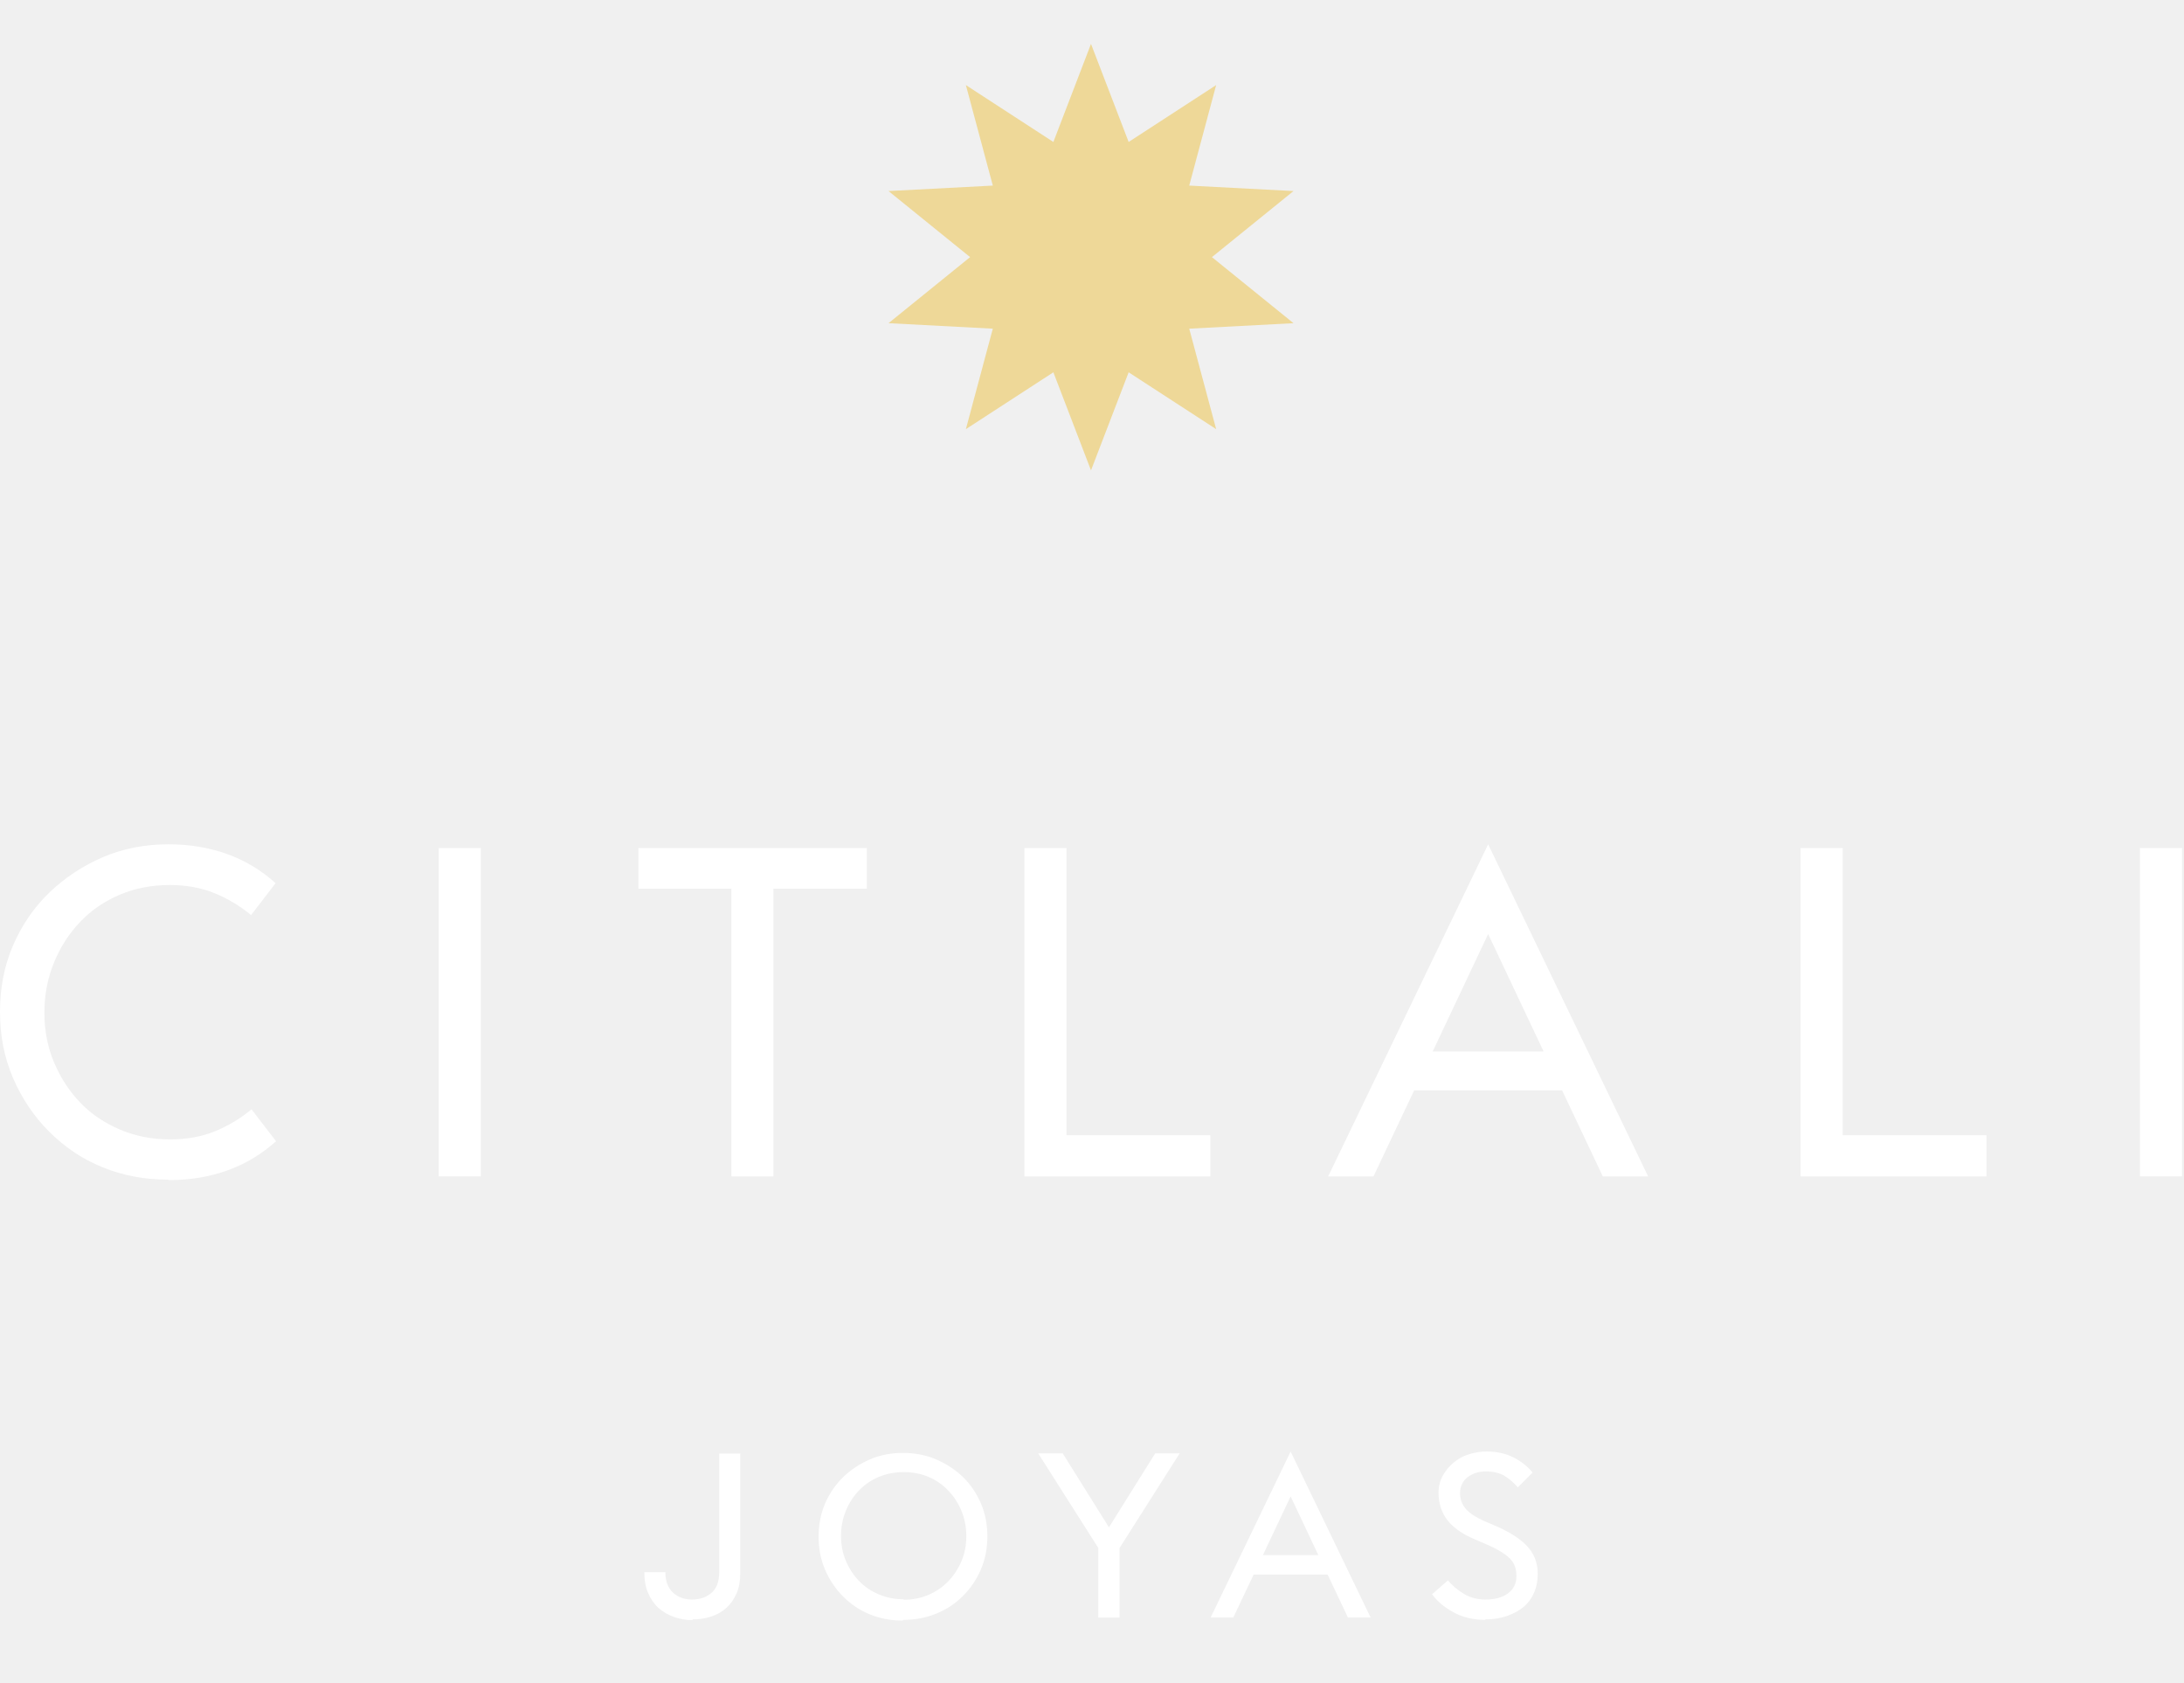
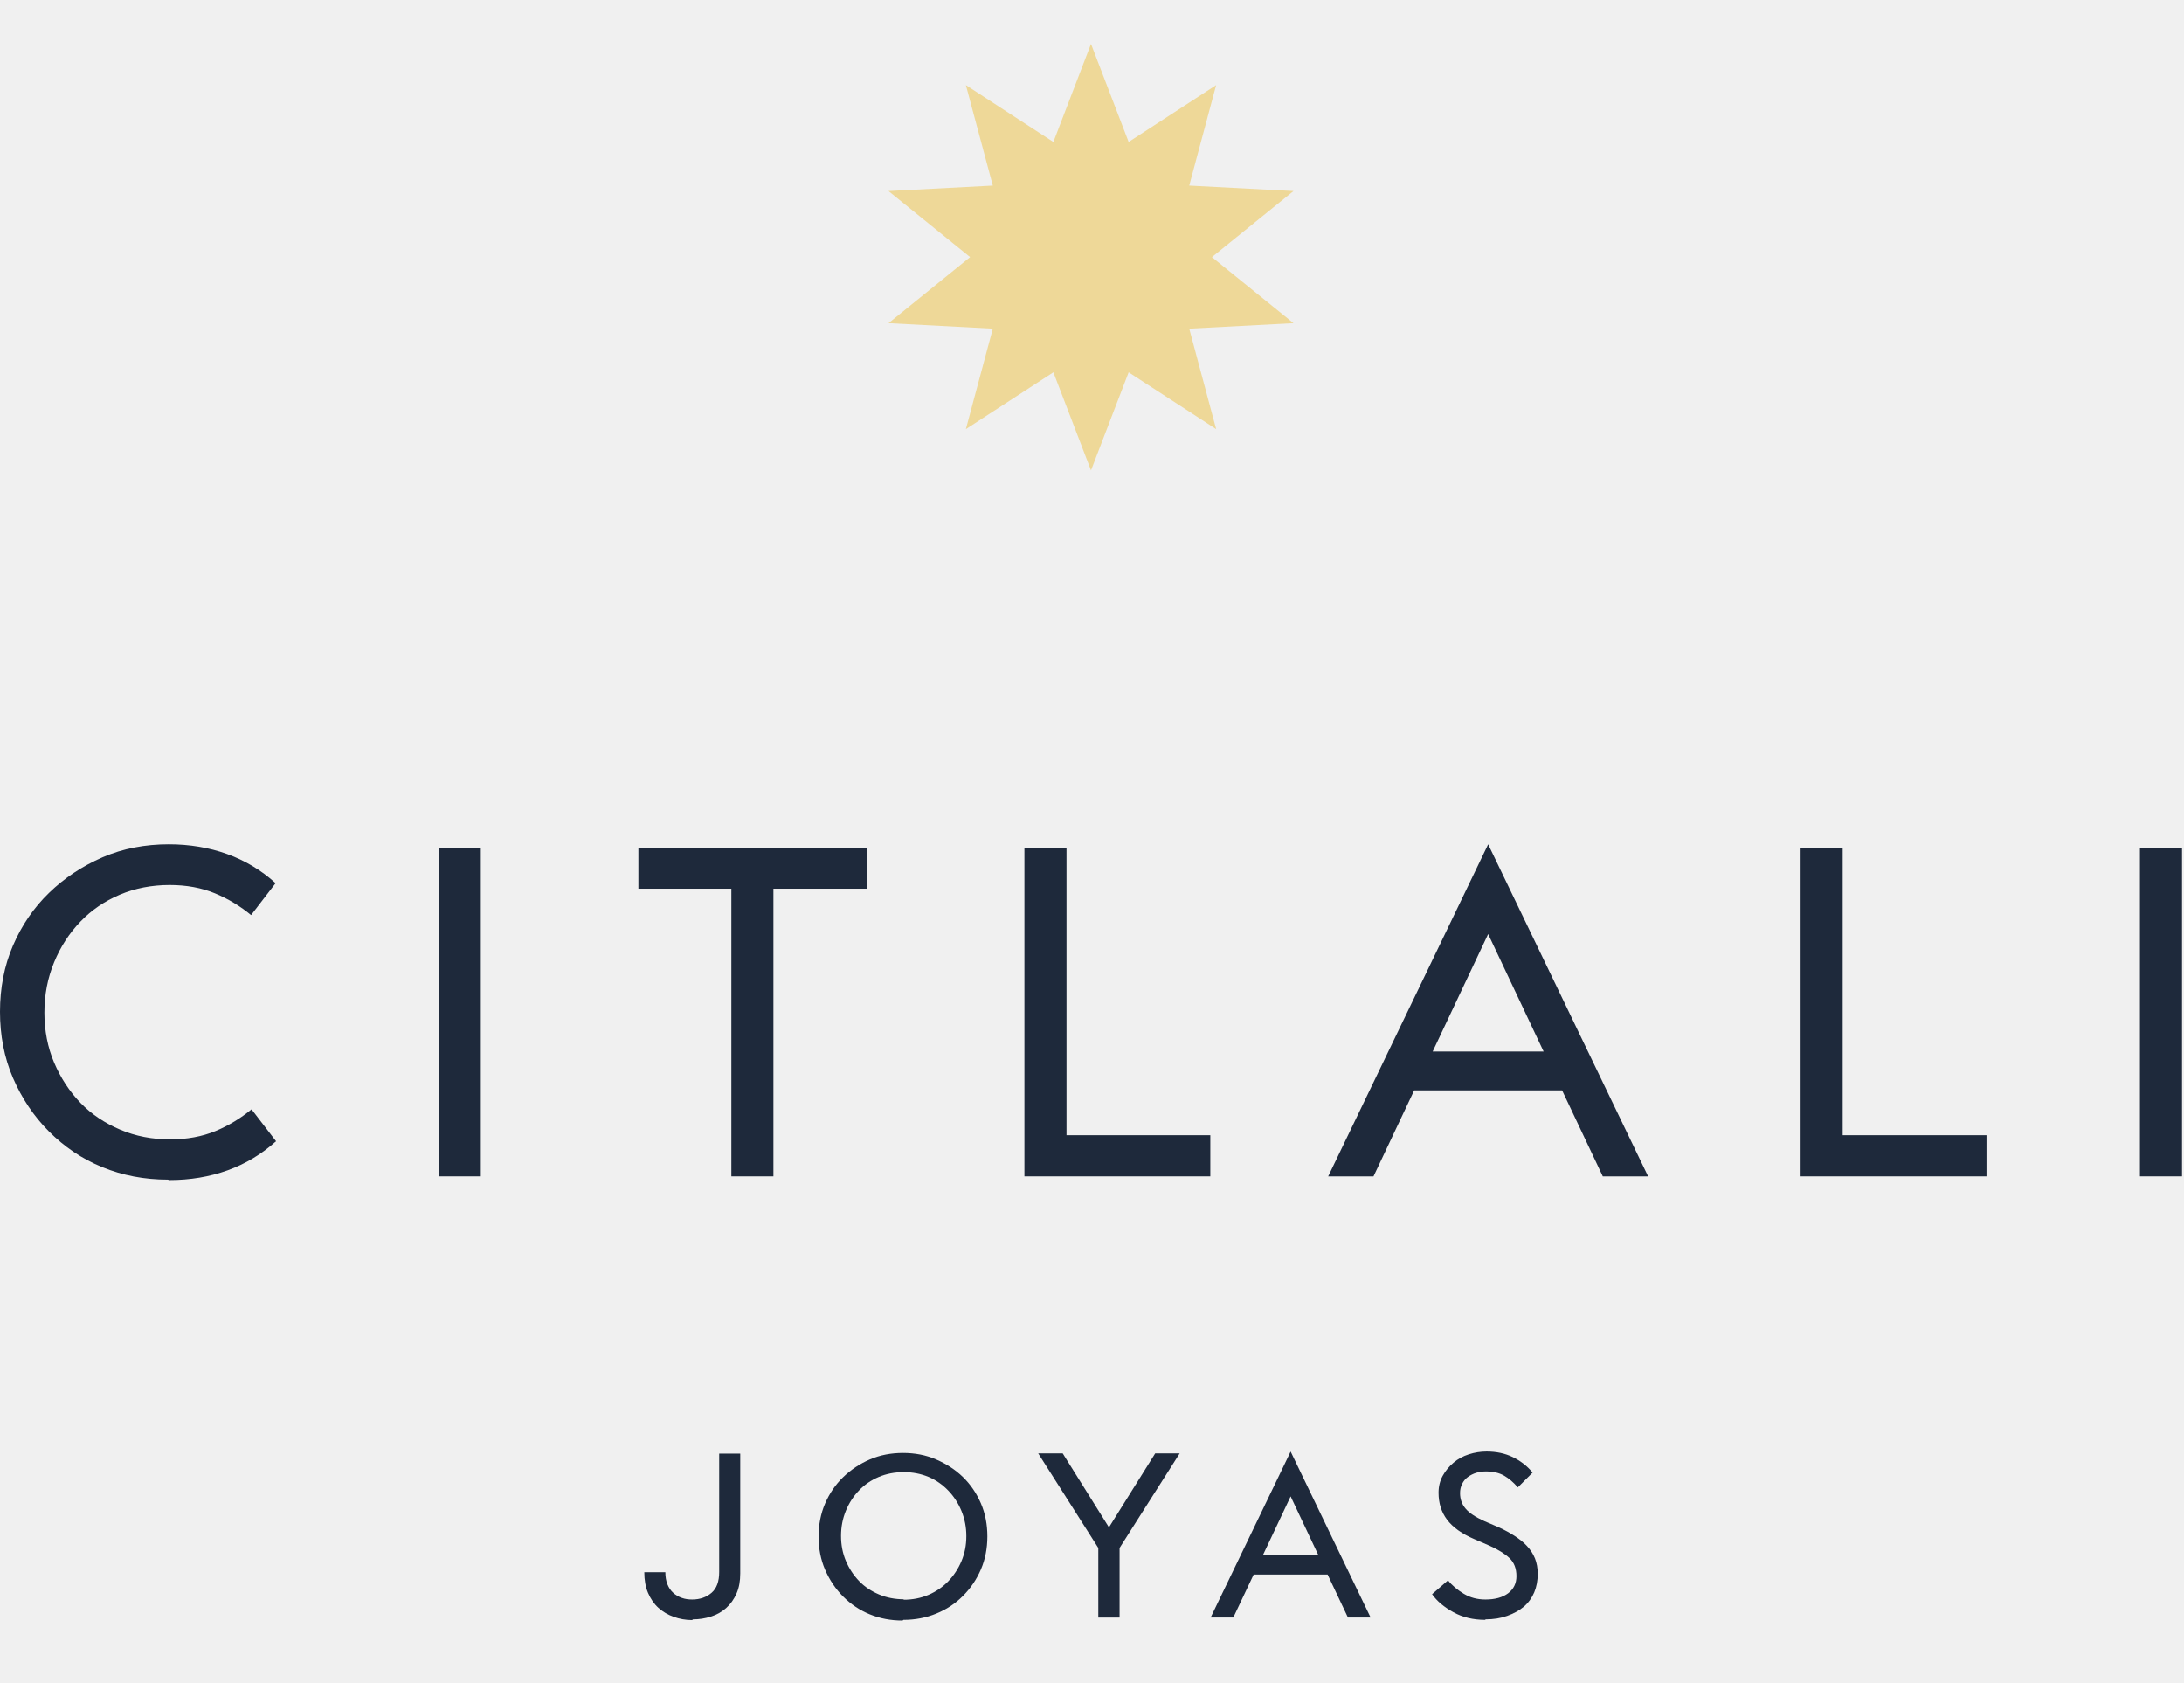
<svg xmlns="http://www.w3.org/2000/svg" version="1.1" id="Layer_1" x="0px" y="0px" width="245px" height="188.667px" viewBox="0 0 245 188.667" enable-background="new 0 0 245 188.667" xml:space="preserve">
  <polygon fill="#EED898" points="135.953,28.836 145.105,21.426 133.407,20.813 136.428,9.542 126.611,15.921 122.388,4.923   118.167,15.921 108.352,9.542 111.373,20.813 99.673,21.426 108.826,28.836 99.673,36.246 111.373,36.861 108.352,48.128   118.167,41.754 122.388,52.75 126.611,41.754 136.428,48.128 133.407,36.861 145.105,36.246 " />
-   <path fill="#FFFFFF" d="M18.829,132.296c-2.645,0-5.082-0.469-7.363-1.403c-2.285-0.932-4.255-2.282-5.966-3.992  c-1.713-1.713-3.061-3.735-4.046-6.017C0.469,118.6,0,116.11,0,113.467c0-2.645,0.469-5.137,1.454-7.417  c0.985-2.283,2.333-4.255,4.046-5.913c1.711-1.66,3.734-3.008,6.016-3.994c2.283-0.986,4.772-1.454,7.417-1.454  c2.335,0,4.513,0.365,6.535,1.089c2.024,0.729,3.84,1.816,5.449,3.27l-2.75,3.578c-1.192-0.984-2.543-1.814-4.047-2.436  c-1.503-0.624-3.216-0.936-5.083-0.936c-2.021,0-3.891,0.365-5.602,1.088c-1.712,0.729-3.162,1.714-4.408,3.011  c-1.245,1.296-2.229,2.8-2.955,4.564c-0.727,1.763-1.091,3.629-1.091,5.652c0,2.021,0.365,3.892,1.091,5.601  c0.726,1.714,1.71,3.217,2.955,4.516c1.246,1.295,2.748,2.28,4.459,3.007c1.713,0.727,3.58,1.09,5.604,1.09  c1.866,0,3.579-0.312,5.083-0.934c1.503-0.621,2.851-1.453,4.045-2.438l2.75,3.578c-1.61,1.45-3.425,2.541-5.445,3.268  c-2.024,0.727-4.202,1.089-6.535,1.089L18.829,132.296z" />
-   <rect x="49.216" y="95.105" fill="#FFFFFF" width="4.721" height="36.825" />
-   <polygon fill="#FFFFFF" points="71.617,99.668 71.617,95.105 97.24,95.105 97.24,99.668 86.762,99.668 86.762,131.931   82.044,131.931 82.044,99.668 " />
-   <polygon fill="#FFFFFF" points="119.64,95.105 119.64,127.315 135.773,127.315 135.773,131.931 114.92,131.931 114.92,95.105 " />
-   <path fill="#FFFFFF" d="M184.884,131.931H179.8l-4.564-9.648h-16.595l-4.563,9.648h-5.084l17.946-37.241L184.884,131.931z   M173.162,117.925l-6.223-13.173l-6.223,13.173H173.162z" />
-   <polygon fill="#FFFFFF" points="206.712,95.105 206.712,127.315 222.844,127.315 222.844,131.931 201.992,131.931 201.992,95.105   " />
-   <rect x="240.057" y="95.105" fill="#FFFFFF" width="4.721" height="36.825" />
-   <path fill="#FFFFFF" d="M77.673,181.693c-0.75,0-1.453-0.128-2.099-0.363c-0.65-0.23-1.22-0.57-1.713-1.01  c-0.492-0.443-0.88-1.014-1.168-1.688c-0.285-0.674-0.414-1.452-0.414-2.308h2.361c0,0.517,0.076,0.96,0.231,1.35  c0.156,0.389,0.362,0.699,0.648,0.958c0.285,0.259,0.598,0.442,0.961,0.568c0.362,0.133,0.752,0.185,1.167,0.185  c0.88,0,1.606-0.261,2.177-0.753c0.573-0.491,0.855-1.269,0.855-2.335v-13.279h2.361v13.435c0,0.857-0.128,1.61-0.416,2.256  c-0.286,0.65-0.673,1.196-1.166,1.636c-0.494,0.442-1.062,0.755-1.713,0.958c-0.648,0.209-1.322,0.312-2.048,0.312L77.673,181.693z" />
-   <path fill="#FFFFFF" d="M101.244,181.745c-1.321,0-2.54-0.233-3.682-0.699c-1.141-0.467-2.126-1.141-2.984-1.998  c-0.853-0.855-1.528-1.867-2.02-3.008c-0.495-1.143-0.729-2.386-0.729-3.709s0.235-2.568,0.729-3.708  c0.492-1.143,1.167-2.128,2.02-2.956c0.857-0.83,1.869-1.506,3.011-1.998c1.14-0.492,2.385-0.725,3.707-0.725  c1.323,0,2.568,0.232,3.709,0.725s2.152,1.142,3.009,1.97c0.855,0.832,1.529,1.818,2.021,2.959c0.493,1.14,0.727,2.385,0.727,3.708  s-0.234,2.566-0.727,3.708c-0.492,1.141-1.166,2.128-2.021,2.98c-0.857,0.858-1.842,1.507-2.984,1.972  c-1.141,0.467-2.36,0.703-3.68,0.703L101.244,181.745z M101.349,179.411c1.012,0,1.945-0.181,2.8-0.545s1.606-0.881,2.23-1.53  c0.621-0.647,1.114-1.4,1.477-2.256c0.364-0.856,0.547-1.789,0.547-2.804c0-1.009-0.184-1.944-0.547-2.825  c-0.362-0.881-0.855-1.632-1.477-2.28c-0.624-0.65-1.35-1.168-2.202-1.532c-0.858-0.361-1.792-0.543-2.804-0.543  c-1.01,0-1.945,0.182-2.8,0.543c-0.856,0.364-1.582,0.856-2.203,1.506c-0.624,0.648-1.117,1.399-1.479,2.281  c-0.364,0.883-0.544,1.815-0.544,2.828c0,1.012,0.181,1.944,0.544,2.802c0.362,0.856,0.855,1.606,1.479,2.255  c0.621,0.648,1.375,1.141,2.23,1.504s1.788,0.545,2.8,0.545L101.349,179.411z" />
-   <polygon fill="#FFFFFF" points="116.465,162.994 119.214,162.994 124.401,171.293 129.589,162.994 132.335,162.994 125.593,173.602   125.593,181.409 123.207,181.409 123.207,173.602 " />
-   <path fill="#FFFFFF" d="M153.755,181.407h-2.543l-2.281-4.822h-8.298l-2.282,4.822h-2.543l8.974-18.62L153.755,181.407z   M147.892,174.405l-3.11-6.586l-3.11,6.586H147.892z" />
-   <path fill="#FFFFFF" d="M166.613,181.668c-1.35,0-2.541-0.284-3.577-0.857c-1.039-0.571-1.843-1.245-2.387-2.021l1.79-1.558  c0.438,0.571,1.037,1.063,1.761,1.507c0.728,0.439,1.532,0.646,2.438,0.646c1.064,0,1.92-0.231,2.542-0.699  c0.621-0.467,0.934-1.114,0.934-1.92c0-0.854-0.26-1.528-0.777-2.021c-0.52-0.492-1.271-0.961-2.258-1.402l-1.684-0.727  c-1.401-0.595-2.414-1.323-3.062-2.179c-0.648-0.855-0.958-1.866-0.958-3.033c0-0.699,0.154-1.321,0.465-1.893  c0.312-0.571,0.728-1.063,1.219-1.479c0.492-0.415,1.062-0.727,1.712-0.933c0.648-0.209,1.323-0.314,1.998-0.314  c1.088,0,2.074,0.209,2.93,0.624c0.854,0.415,1.609,0.987,2.23,1.737l-1.66,1.66c-0.493-0.571-1.012-1.012-1.555-1.322  c-0.547-0.312-1.219-0.466-2.023-0.466c-0.389,0-0.753,0.049-1.09,0.153c-0.338,0.105-0.647,0.262-0.934,0.467  c-0.284,0.208-0.493,0.467-0.646,0.779c-0.156,0.31-0.234,0.648-0.234,1.037c0,0.676,0.207,1.246,0.622,1.739  c0.415,0.492,1.114,0.956,2.1,1.398l1.688,0.726c0.621,0.289,1.191,0.598,1.711,0.936c0.519,0.338,0.986,0.699,1.374,1.116  c0.388,0.413,0.699,0.882,0.907,1.398c0.206,0.519,0.312,1.089,0.312,1.738c0,0.753-0.129,1.452-0.389,2.074  s-0.649,1.166-1.166,1.609c-0.52,0.44-1.144,0.776-1.87,1.035c-0.726,0.261-1.528,0.39-2.437,0.39L166.613,181.668z" />
+   <path fill="#1e293b" d="M18.829,132.296c-2.645,0-5.082-0.469-7.363-1.403c-2.285-0.932-4.255-2.282-5.966-3.992  c-1.713-1.713-3.061-3.735-4.046-6.017C0.469,118.6,0,116.11,0,113.467c0-2.645,0.469-5.137,1.454-7.417  c0.985-2.283,2.333-4.255,4.046-5.913c1.711-1.66,3.734-3.008,6.016-3.994c2.283-0.986,4.772-1.454,7.417-1.454  c2.335,0,4.513,0.365,6.535,1.089c2.024,0.729,3.84,1.816,5.449,3.27l-2.75,3.578c-1.192-0.984-2.543-1.814-4.047-2.436  c-1.503-0.624-3.216-0.936-5.083-0.936c-2.021,0-3.891,0.365-5.602,1.088c-1.712,0.729-3.162,1.714-4.408,3.011  c-1.245,1.296-2.229,2.8-2.955,4.564c-0.727,1.763-1.091,3.629-1.091,5.652c0,2.021,0.365,3.892,1.091,5.601  c0.726,1.714,1.71,3.217,2.955,4.516c1.246,1.295,2.748,2.28,4.459,3.007c1.713,0.727,3.58,1.09,5.604,1.09  c1.866,0,3.579-0.312,5.083-0.934c1.503-0.621,2.851-1.453,4.045-2.438l2.75,3.578c-1.61,1.45-3.425,2.541-5.445,3.268  c-2.024,0.727-4.202,1.089-6.535,1.089L18.829,132.296z" />
+   <rect x="49.216" y="95.105" fill="#1e293b" width="4.721" height="36.825" />
+   <polygon fill="#1e293b" points="71.617,99.668 71.617,95.105 97.24,95.105 97.24,99.668 86.762,99.668 86.762,131.931   82.044,131.931 82.044,99.668 " />
+   <polygon fill="#1e293b" points="119.64,95.105 119.64,127.315 135.773,127.315 135.773,131.931 114.92,131.931 114.92,95.105 " />
+   <path fill="#1e293b" d="M184.884,131.931H179.8l-4.564-9.648h-16.595l-4.563,9.648h-5.084l17.946-37.241L184.884,131.931z   M173.162,117.925l-6.223-13.173l-6.223,13.173H173.162z" />
+   <polygon fill="#1e293b" points="206.712,95.105 206.712,127.315 222.844,127.315 222.844,131.931 201.992,131.931 201.992,95.105   " />
+   <rect x="240.057" y="95.105" fill="#1e293b" width="4.721" height="36.825" />
+   <path fill="#1e293b" d="M77.673,181.693c-0.75,0-1.453-0.128-2.099-0.363c-0.65-0.23-1.22-0.57-1.713-1.01  c-0.492-0.443-0.88-1.014-1.168-1.688c-0.285-0.674-0.414-1.452-0.414-2.308h2.361c0,0.517,0.076,0.96,0.231,1.35  c0.156,0.389,0.362,0.699,0.648,0.958c0.285,0.259,0.598,0.442,0.961,0.568c0.362,0.133,0.752,0.185,1.167,0.185  c0.88,0,1.606-0.261,2.177-0.753c0.573-0.491,0.855-1.269,0.855-2.335v-13.279h2.361v13.435c0,0.857-0.128,1.61-0.416,2.256  c-0.286,0.65-0.673,1.196-1.166,1.636c-0.494,0.442-1.062,0.755-1.713,0.958c-0.648,0.209-1.322,0.312-2.048,0.312L77.673,181.693z" />
+   <path fill="#1e293b" d="M101.244,181.745c-1.321,0-2.54-0.233-3.682-0.699c-1.141-0.467-2.126-1.141-2.984-1.998  c-0.853-0.855-1.528-1.867-2.02-3.008c-0.495-1.143-0.729-2.386-0.729-3.709s0.235-2.568,0.729-3.708  c0.492-1.143,1.167-2.128,2.02-2.956c0.857-0.83,1.869-1.506,3.011-1.998c1.14-0.492,2.385-0.725,3.707-0.725  c1.323,0,2.568,0.232,3.709,0.725s2.152,1.142,3.009,1.97c0.855,0.832,1.529,1.818,2.021,2.959c0.493,1.14,0.727,2.385,0.727,3.708  s-0.234,2.566-0.727,3.708c-0.492,1.141-1.166,2.128-2.021,2.98c-0.857,0.858-1.842,1.507-2.984,1.972  c-1.141,0.467-2.36,0.703-3.68,0.703L101.244,181.745z M101.349,179.411c1.012,0,1.945-0.181,2.8-0.545s1.606-0.881,2.23-1.53  c0.621-0.647,1.114-1.4,1.477-2.256c0.364-0.856,0.547-1.789,0.547-2.804c0-1.009-0.184-1.944-0.547-2.825  c-0.362-0.881-0.855-1.632-1.477-2.28c-0.624-0.65-1.35-1.168-2.202-1.532c-0.858-0.361-1.792-0.543-2.804-0.543  c-1.01,0-1.945,0.182-2.8,0.543c-0.856,0.364-1.582,0.856-2.203,1.506c-0.624,0.648-1.117,1.399-1.479,2.281  c-0.364,0.883-0.544,1.815-0.544,2.828c0,1.012,0.181,1.944,0.544,2.802c0.362,0.856,0.855,1.606,1.479,2.255  c0.621,0.648,1.375,1.141,2.23,1.504s1.788,0.545,2.8,0.545L101.349,179.411z" />
+   <polygon fill="#1e293b" points="116.465,162.994 119.214,162.994 124.401,171.293 129.589,162.994 132.335,162.994 125.593,173.602   125.593,181.409 123.207,181.409 123.207,173.602 " />
+   <path fill="#1e293b" d="M153.755,181.407h-2.543l-2.281-4.822h-8.298l-2.282,4.822h-2.543l8.974-18.62L153.755,181.407z   M147.892,174.405l-3.11-6.586l-3.11,6.586H147.892z" />
+   <path fill="#1e293b" d="M166.613,181.668c-1.35,0-2.541-0.284-3.577-0.857c-1.039-0.571-1.843-1.245-2.387-2.021l1.79-1.558  c0.438,0.571,1.037,1.063,1.761,1.507c0.728,0.439,1.532,0.646,2.438,0.646c1.064,0,1.92-0.231,2.542-0.699  c0.621-0.467,0.934-1.114,0.934-1.92c0-0.854-0.26-1.528-0.777-2.021c-0.52-0.492-1.271-0.961-2.258-1.402l-1.684-0.727  c-1.401-0.595-2.414-1.323-3.062-2.179c-0.648-0.855-0.958-1.866-0.958-3.033c0-0.699,0.154-1.321,0.465-1.893  c0.312-0.571,0.728-1.063,1.219-1.479c0.492-0.415,1.062-0.727,1.712-0.933c0.648-0.209,1.323-0.314,1.998-0.314  c1.088,0,2.074,0.209,2.93,0.624c0.854,0.415,1.609,0.987,2.23,1.737l-1.66,1.66c-0.493-0.571-1.012-1.012-1.555-1.322  c-0.547-0.312-1.219-0.466-2.023-0.466c-0.389,0-0.753,0.049-1.09,0.153c-0.338,0.105-0.647,0.262-0.934,0.467  c-0.284,0.208-0.493,0.467-0.646,0.779c-0.156,0.31-0.234,0.648-0.234,1.037c0,0.676,0.207,1.246,0.622,1.739  c0.415,0.492,1.114,0.956,2.1,1.398l1.688,0.726c0.621,0.289,1.191,0.598,1.711,0.936c0.519,0.338,0.986,0.699,1.374,1.116  c0.388,0.413,0.699,0.882,0.907,1.398c0.206,0.519,0.312,1.089,0.312,1.738c0,0.753-0.129,1.452-0.389,2.074  s-0.649,1.166-1.166,1.609c-0.52,0.44-1.144,0.776-1.87,1.035c-0.726,0.261-1.528,0.39-2.437,0.39L166.613,181.668z" />
</svg>
